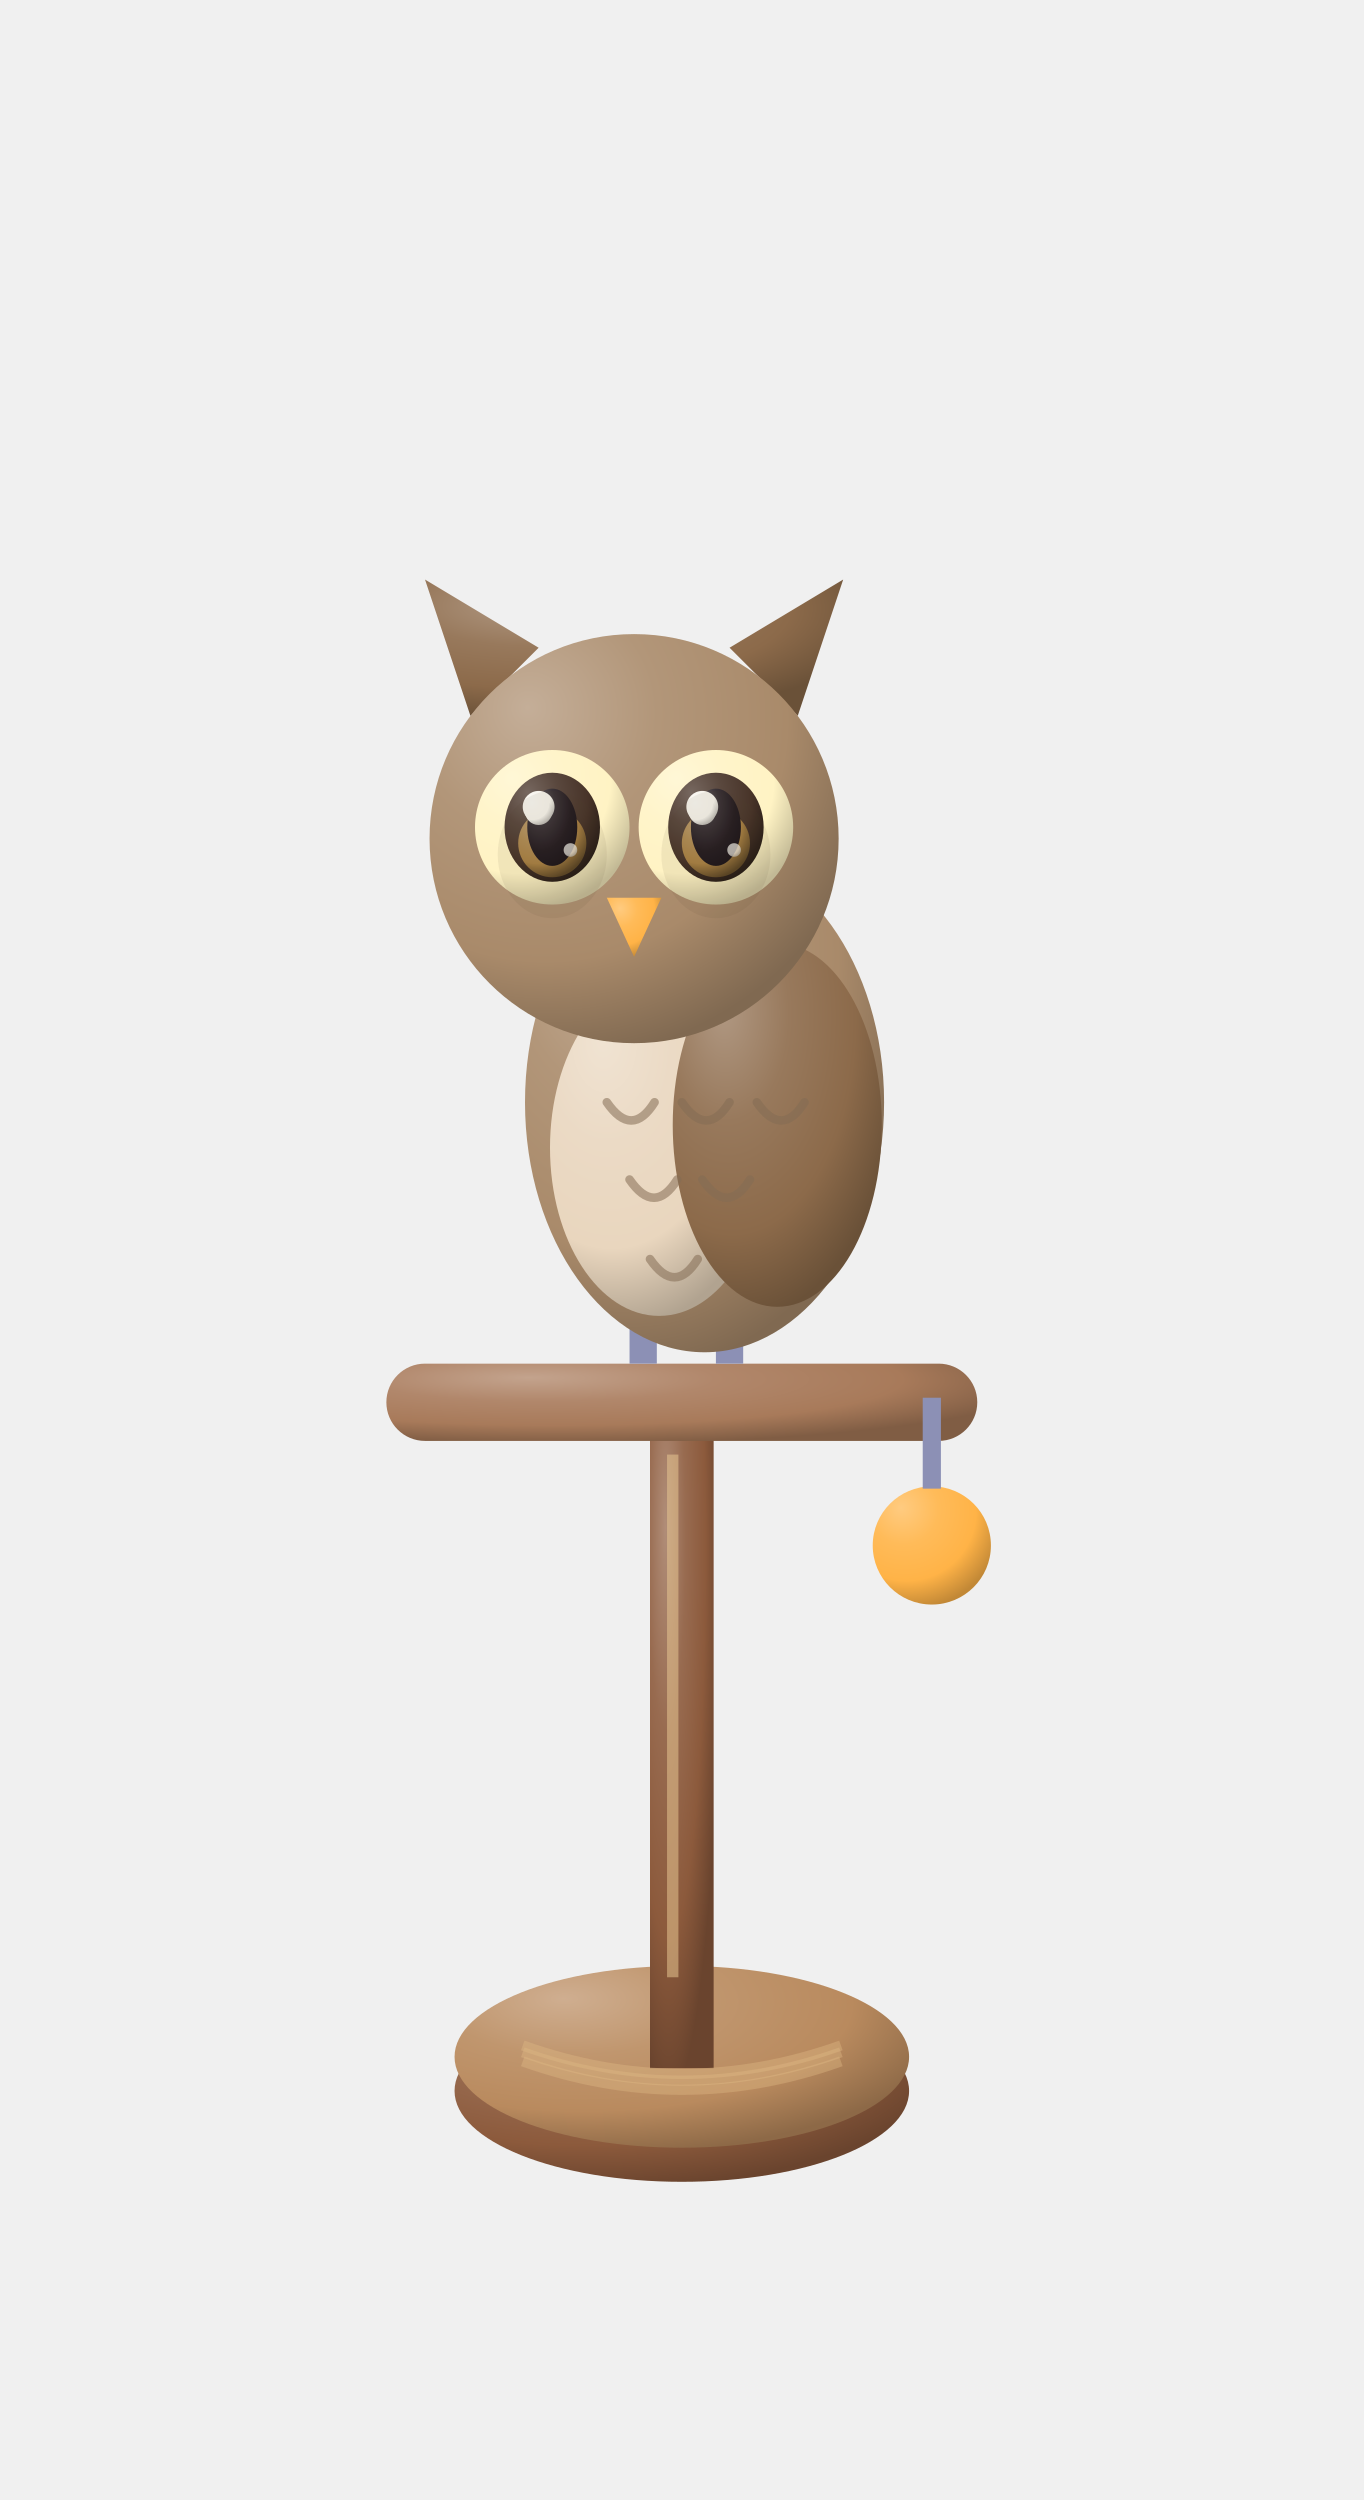
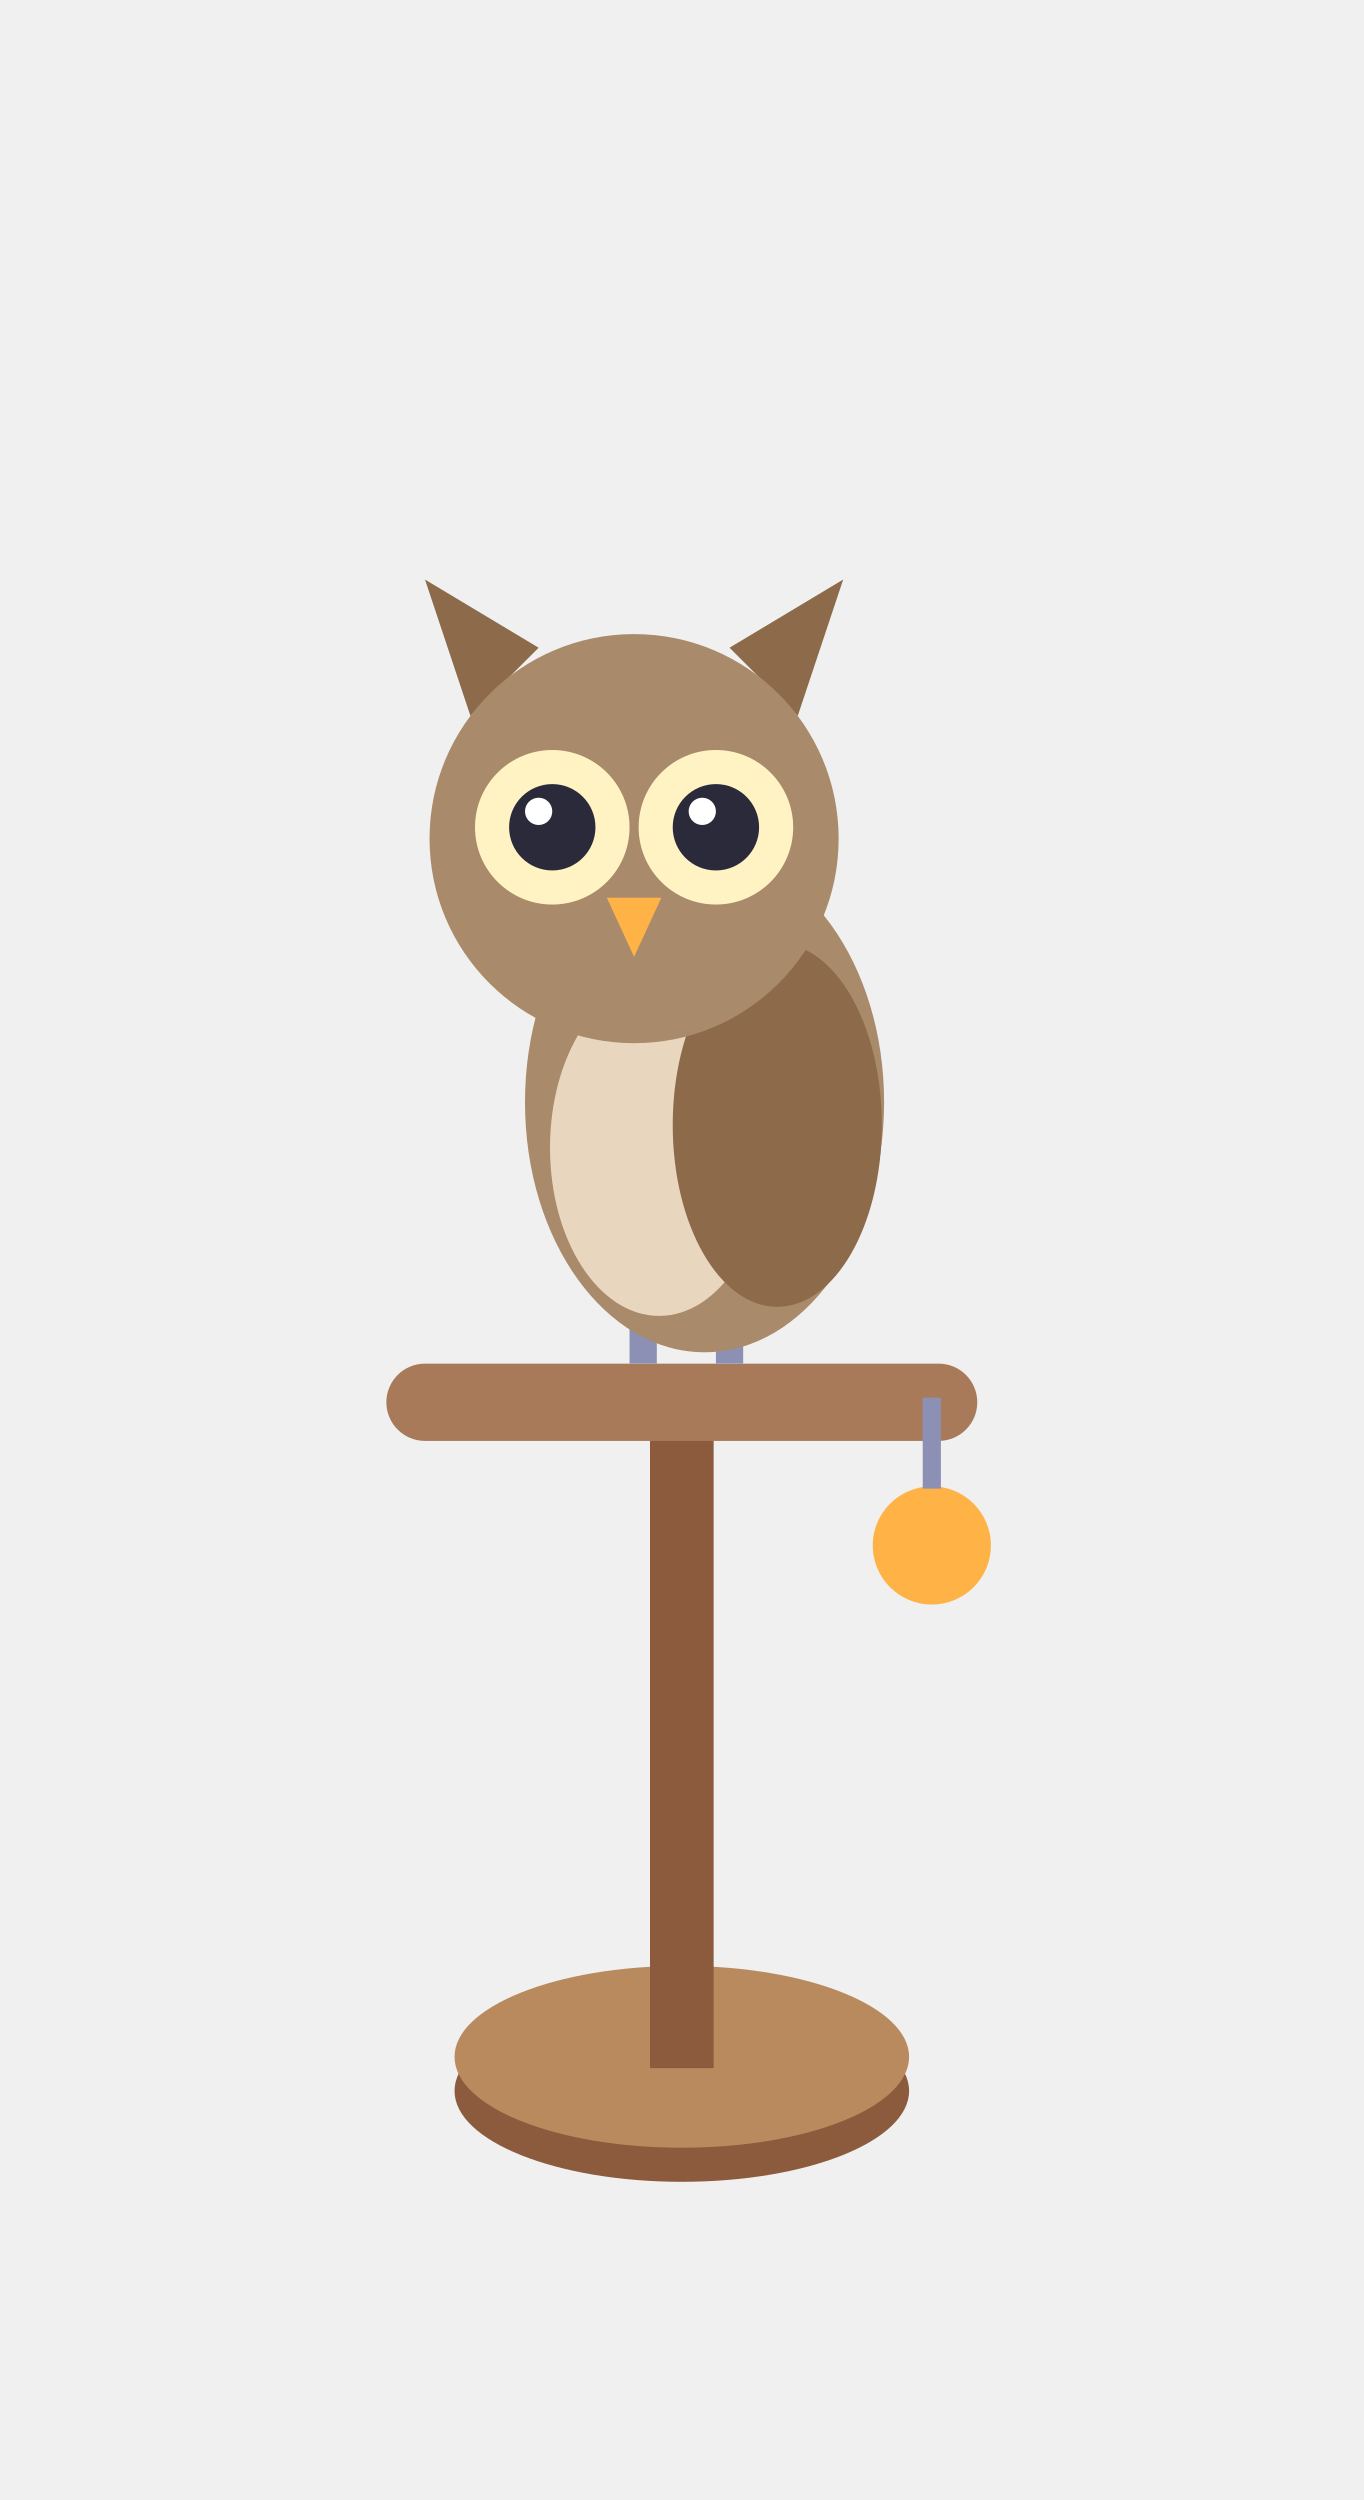
<svg xmlns="http://www.w3.org/2000/svg" viewBox="170 90 60 110" aria-hidden="true">
-   <defs>
-     <radialGradient id="opag0" cx="30%" cy="22%" r="82%" fx="24%" fy="18%">
-       <stop offset="0" stop-color="#76675f" />
-       <stop offset=".36" stop-color="#5a483e" />
-       <stop offset=".72" stop-color="#483429" />
-       <stop offset="1" stop-color="#271c16" />
-     </radialGradient>
-     <radialGradient id="opag1" cx="30%" cy="22%" r="82%" fx="24%" fy="18%">
-       <stop offset="0" stop-color="#bea072" />
-       <stop offset=".36" stop-color="#b18d56" />
-       <stop offset=".72" stop-color="#a88043" />
-       <stop offset="1" stop-color="#5b4524" />
-     </radialGradient>
-     <radialGradient id="opag2" cx="30%" cy="22%" r="82%" fx="24%" fy="18%">
-       <stop offset="0" stop-color="#b08d78" />
-       <stop offset=".36" stop-color="#986b50" />
-       <stop offset=".72" stop-color="#8C5A3C" />
-       <stop offset="1" stop-color="#6a442e" />
-     </radialGradient>
-     <radialGradient id="opag3" cx="30%" cy="22%" r="82%" fx="24%" fy="18%">
-       <stop offset="0" stop-color="#cfae90" />
-       <stop offset=".36" stop-color="#c0966e" />
-       <stop offset=".72" stop-color="#B98A5E" />
-       <stop offset="1" stop-color="#8d6947" />
-     </radialGradient>
-     <radialGradient id="opag4" cx="30%" cy="22%" r="82%" fx="24%" fy="18%">
-       <stop offset="0" stop-color="#c3a38d" />
-       <stop offset=".36" stop-color="#b1876b" />
-       <stop offset=".72" stop-color="#A87A5A" />
-       <stop offset="1" stop-color="#805d44" />
-     </radialGradient>
-     <radialGradient id="opag5" cx="30%" cy="22%" r="82%" fx="24%" fy="18%">
-       <stop offset="0" stop-color="#ffcb80" />
-       <stop offset=".36" stop-color="#ffbb59" />
-       <stop offset=".72" stop-color="#FFB347" />
-       <stop offset="1" stop-color="#c28836" />
-     </radialGradient>
-     <radialGradient id="opag6" cx="30%" cy="22%" r="82%" fx="24%" fy="18%">
-       <stop offset="0" stop-color="#c4ae98" />
-       <stop offset=".36" stop-color="#b29679" />
-       <stop offset=".72" stop-color="#A98A6A" />
-       <stop offset="1" stop-color="#806951" />
-     </radialGradient>
-     <radialGradient id="opag7" cx="30%" cy="22%" r="82%" fx="24%" fy="18%">
-       <stop offset="0" stop-color="#f0e3d2" />
-       <stop offset=".36" stop-color="#ebdac5" />
-       <stop offset=".72" stop-color="#E9D6BE" />
-       <stop offset="1" stop-color="#b1a390" />
-     </radialGradient>
-     <radialGradient id="opag8" cx="30%" cy="22%" r="82%" fx="24%" fy="18%">
-       <stop offset="0" stop-color="#b09882" />
-       <stop offset=".36" stop-color="#98795c" />
-       <stop offset=".72" stop-color="#8C6A4A" />
-       <stop offset="1" stop-color="#6a5138" />
-     </radialGradient>
-     <radialGradient id="opag9" cx="30%" cy="22%" r="82%" fx="24%" fy="18%">
-       <stop offset="0" stop-color="#fff7d6" />
-       <stop offset=".36" stop-color="#fff4ca" />
-       <stop offset=".72" stop-color="#FFF3C4" />
-       <stop offset="1" stop-color="#c2b995" />
-     </radialGradient>
-     <radialGradient id="opag10" cx="30%" cy="22%" r="82%" fx="24%" fy="18%">
-       <stop offset="0" stop-color="#696266" />
-       <stop offset=".36" stop-color="#3b3337" />
-       <stop offset=".72" stop-color="#251c21" />
-       <stop offset="1" stop-color="#1c1519" />
-     </radialGradient>
-     <radialGradient id="opag11" cx="30%" cy="22%" r="82%" fx="24%" fy="18%">
-       <stop offset="0" stop-color="#f9f7f2" />
-       <stop offset=".36" stop-color="#f8f5ee" />
-       <stop offset=".72" stop-color="#f7f4ec" />
-       <stop offset="1" stop-color="#bcb9b3" />
-     </radialGradient>
-   </defs>
-   <ellipse cx="200" cy="182" rx="10" ry="4" fill="url(#opag2)" />
-   <ellipse cx="200" cy="180.5" rx="10" ry="4" fill="url(#opag3)" />
-   <rect x="198.6" y="152" width="2.8" height="29" fill="url(#opag2)" />
-   <rect x="187" y="150" width="26" height="3.4" rx="1.7" fill="url(#opag4)" />
-   <circle cx="211" cy="158" r="2.6" fill="url(#opag5)" />
+   <ellipse cx="200" cy="182" rx="10" ry="4" fill="#8C5A3C" />
+   <ellipse cx="200" cy="180.5" rx="10" ry="4" fill="#B98A5E" />
+   <rect x="198.6" y="152" width="2.8" height="29" fill="#8C5A3C" />
+   <rect x="187" y="150" width="26" height="3.4" rx="1.7" fill="#A87A5A" />
+   <circle cx="211" cy="158" r="2.6" fill="#FFB347" />
  <path d="M211 151.5v4" stroke="#8C90B5" stroke-width=".8" />
-   <path d="M193 180q7 2.5 14 0" fill="none" stroke="#dfb884" stroke-width=".45" opacity=".4" />
-   <path d="M193 180.3q7 2.5 14 0" fill="none" stroke="#dfb884" stroke-width=".45" opacity=".4" />
-   <path d="M193 180.7q7 2.5 14 0" fill="none" stroke="#dfb884" stroke-width=".45" opacity=".4" />
-   <path d="M199.6 154v23" fill="none" stroke="#e9c994" stroke-width=".5" opacity=".52" />
  <g class="bird">
    <path d="M198.3 150v-3M202.1 150v-3" stroke="#8C90B5" stroke-width="1.2" />
-     <ellipse cx="201" cy="138.5" rx="7.9" ry="11" fill="url(#opag6)" />
-     <ellipse cx="199" cy="140.5" rx="4.8" ry="7.4" fill="url(#opag7)" />
+     <ellipse cx="201" cy="138.5" rx="7.9" ry="11" fill="#A98A6A" />
+     <ellipse cx="199" cy="140.5" rx="4.8" ry="7.4" fill="#E9D6BE" />
    <g class="wing">
-       <ellipse cx="204.2" cy="139.5" rx="4.6" ry="8" fill="url(#opag8)" />
+       <ellipse cx="204.2" cy="139.5" rx="4.6" ry="8" fill="#8C6A4A" />
    </g>
-     <path d="M190.7 121.5l-2-6 5 3zM205.1 121.5l2-6-5 3z" fill="url(#opag8)" />
-     <circle cx="197.9" cy="126.9" r="9" fill="url(#opag6)" />
-     <circle cx="194.3" cy="126.4" r="3.4" fill="url(#opag9)" />
-     <ellipse cx="194.3" cy="126.4" rx="2.1" ry="2.4" fill="url(#opag0)" />
-     <ellipse cx="194.3" cy="127.1" rx="1.5" ry="1.5" fill="url(#opag1)" />
-     <ellipse cx="194.3" cy="126.4" rx="1.1" ry="1.7" fill="url(#opag10)" />
-     <ellipse cx="193.7" cy="125.5" rx="0.7" ry="0.7" fill="url(#opag11)" />
-     <circle cx="195.1" cy="127.4" r="0.3" fill="url(#opag11)" opacity=".7" />
-     <circle cx="193.7" cy="125.7" r=".6" fill="url(#opag11)" />
-     <circle cx="201.5" cy="126.4" r="3.4" fill="url(#opag9)" />
-     <ellipse cx="201.5" cy="126.4" rx="2.1" ry="2.4" fill="url(#opag0)" />
-     <ellipse cx="201.5" cy="127.1" rx="1.5" ry="1.5" fill="url(#opag1)" />
-     <ellipse cx="201.5" cy="126.4" rx="1.1" ry="1.7" fill="url(#opag10)" />
-     <ellipse cx="200.9" cy="125.5" rx="0.7" ry="0.7" fill="url(#opag11)" />
-     <circle cx="202.3" cy="127.4" r="0.3" fill="url(#opag11)" opacity=".7" />
-     <circle cx="200.9" cy="125.7" r=".6" fill="url(#opag11)" />
-     <path d="M196.7 129.5h2.4l-1.2 2.6z" fill="url(#opag5)" />
-     <path d="M196.7 138.5q1.1 1.6 2.1 0" fill="none" stroke="#846c53" stroke-width=".38" stroke-linecap="round" opacity=".55" />
-     <path d="M200 138.5q1.1 1.6 2.1 0" fill="none" stroke="#846c53" stroke-width=".38" stroke-linecap="round" opacity=".55" />
-     <path d="M203.3 138.5q1.1 1.6 2.1 0" fill="none" stroke="#846c53" stroke-width=".38" stroke-linecap="round" opacity=".55" />
-     <path d="M197.7 141.9q1.1 1.6 2.1 0" fill="none" stroke="#846c53" stroke-width=".38" stroke-linecap="round" opacity=".55" />
-     <path d="M200.9 141.9q1.1 1.6 2.1 0" fill="none" stroke="#846c53" stroke-width=".38" stroke-linecap="round" opacity=".55" />
-     <path d="M198.6 145.4q1.1 1.6 2.1 0" fill="none" stroke="#846c53" stroke-width=".38" stroke-linecap="round" opacity=".55" />
-     <ellipse cx="194.3" cy="127.6" rx="2.4" ry="2.8" fill="#513a29" opacity=".08" />
-     <ellipse cx="201.5" cy="127.6" rx="2.4" ry="2.8" fill="#513a29" opacity=".08" />
+     <path d="M190.7 121.5l-2-6 5 3zM205.1 121.5l2-6-5 3z" fill="#8C6A4A" />
+     <circle cx="197.9" cy="126.9" r="9" fill="#A98A6A" />
+     <circle cx="194.3" cy="126.4" r="3.4" fill="#FFF3C4" />
+     <circle cx="194.3" cy="126.4" r="1.9" fill="#2a2a3a" />
+     <circle cx="193.7" cy="125.7" r=".6" fill="#FFFFFF" />
+     <circle cx="201.5" cy="126.4" r="3.4" fill="#FFF3C4" />
+     <circle cx="201.5" cy="126.4" r="1.9" fill="#2a2a3a" />
+     <circle cx="200.9" cy="125.7" r=".6" fill="#FFFFFF" />
+     <path d="M196.7 129.5h2.4l-1.2 2.6z" fill="#FFB347" />
  </g>
</svg>
